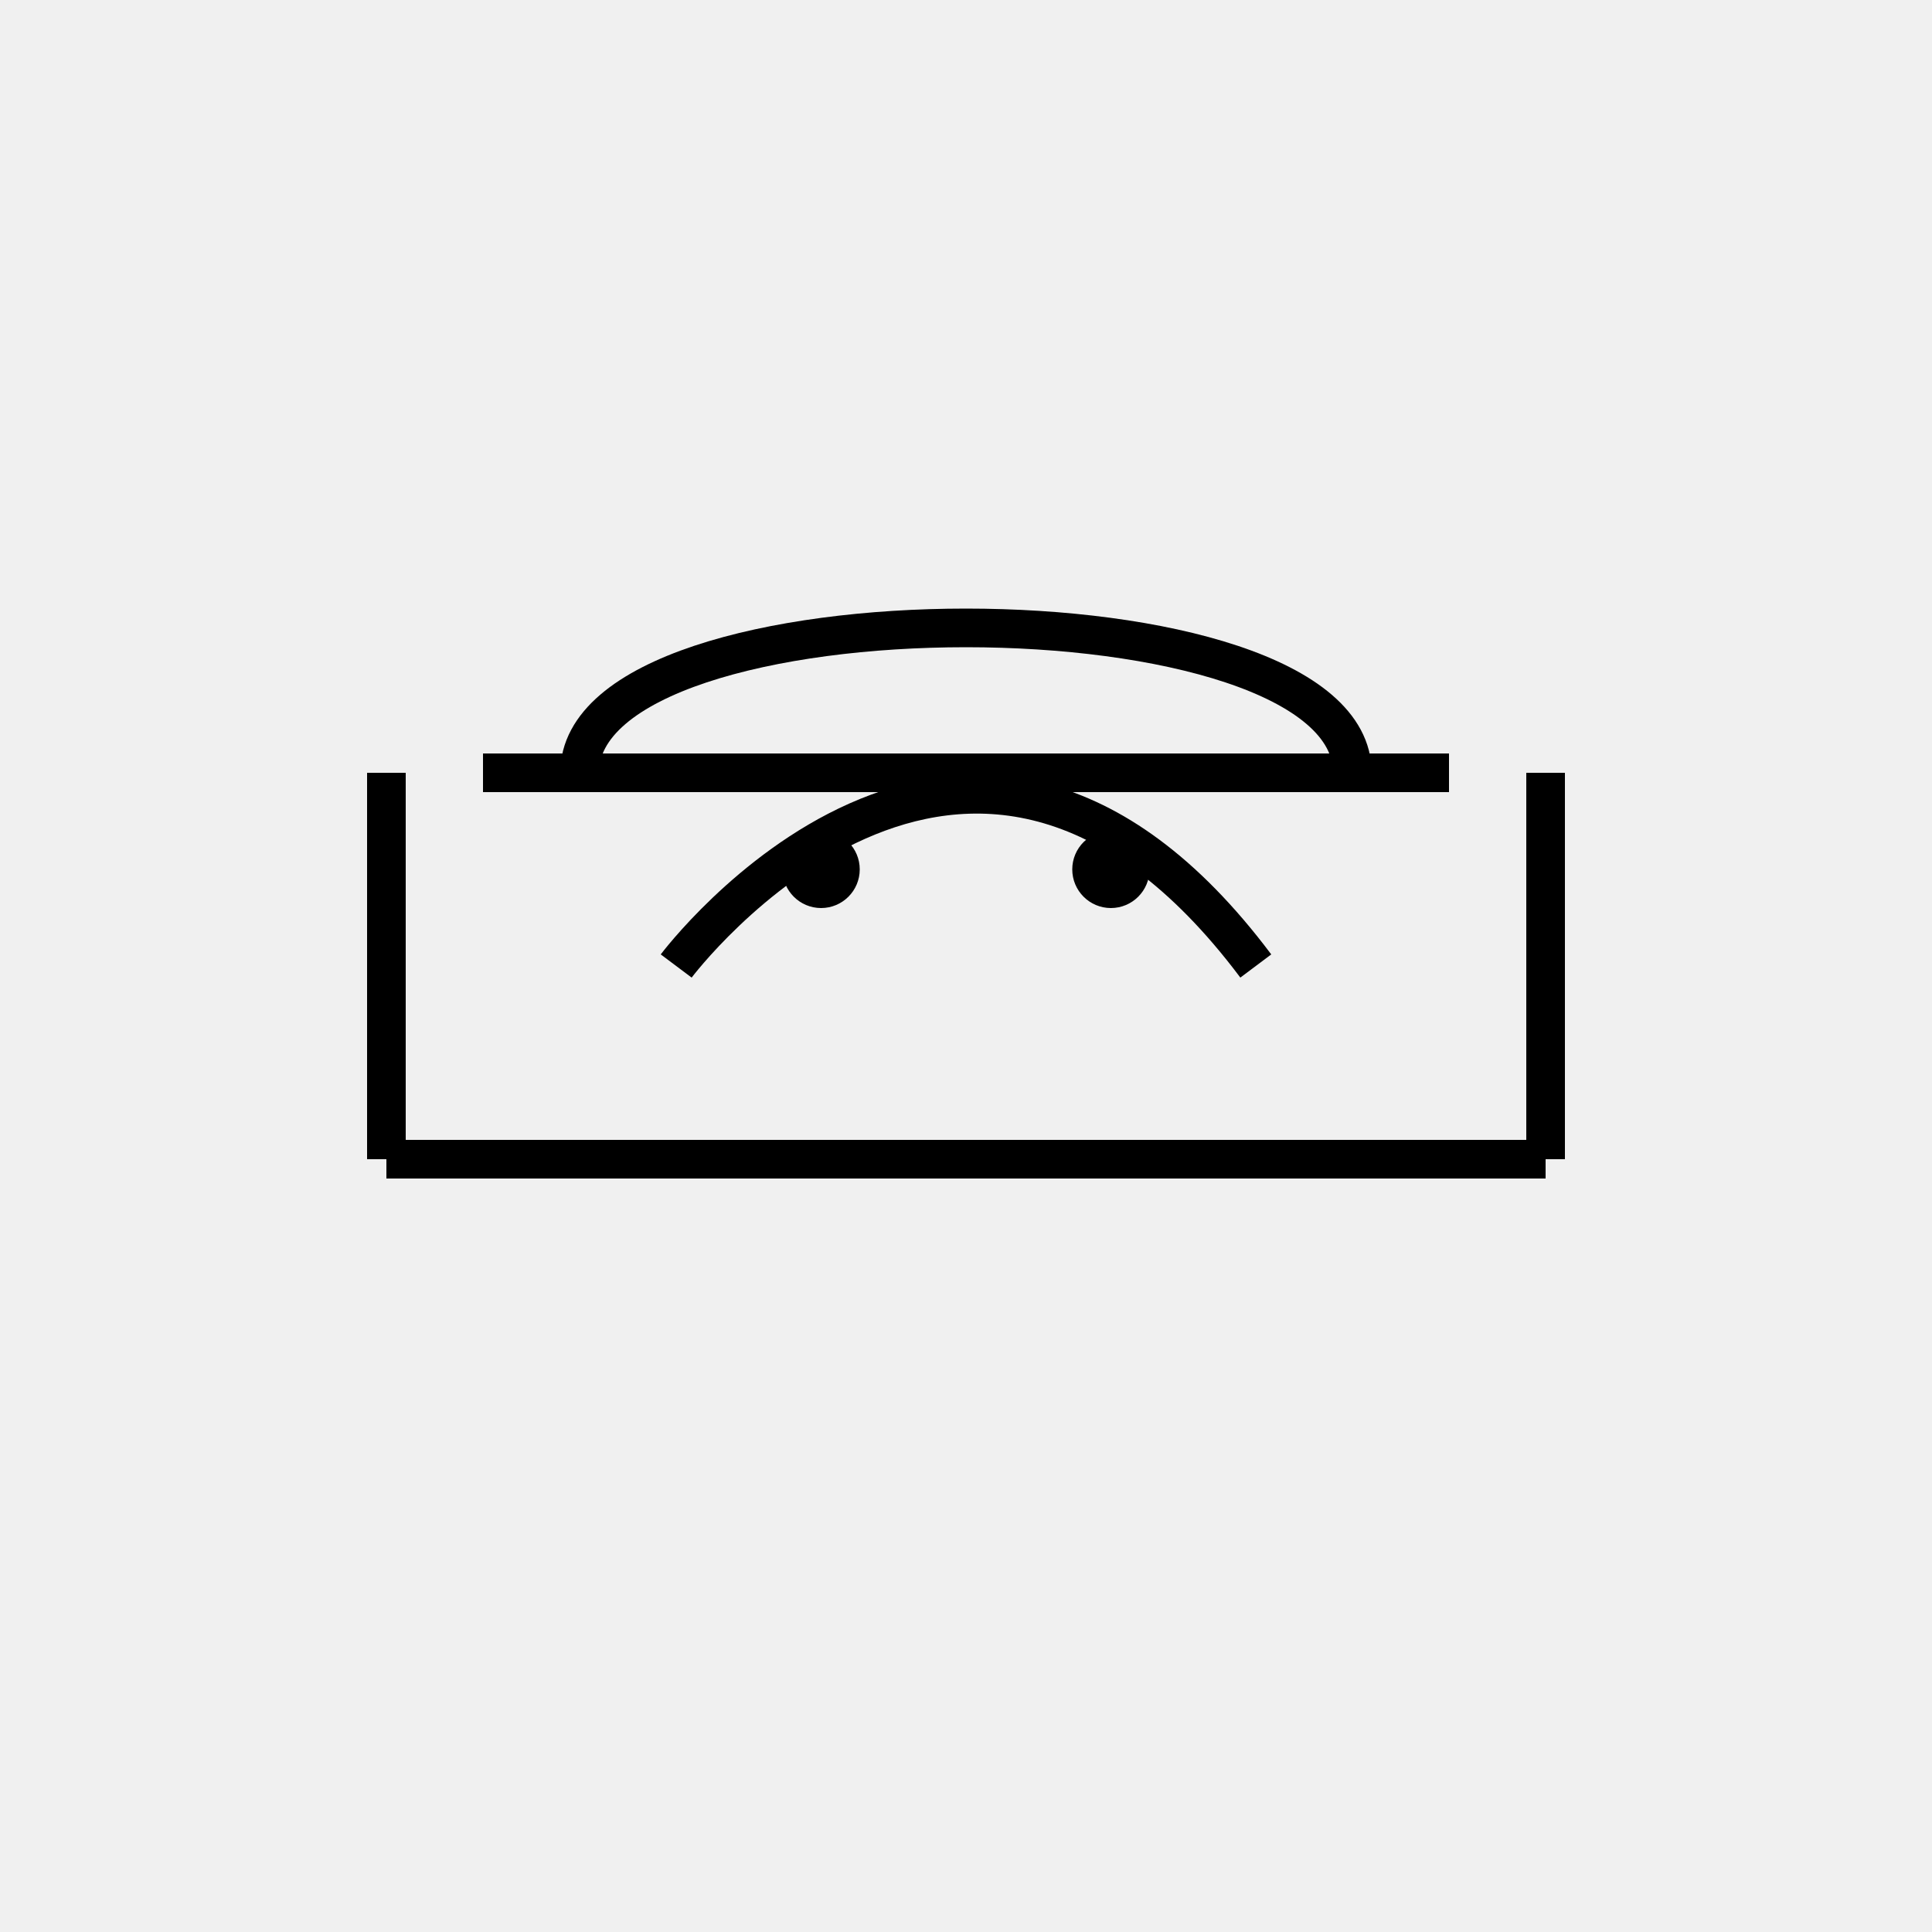
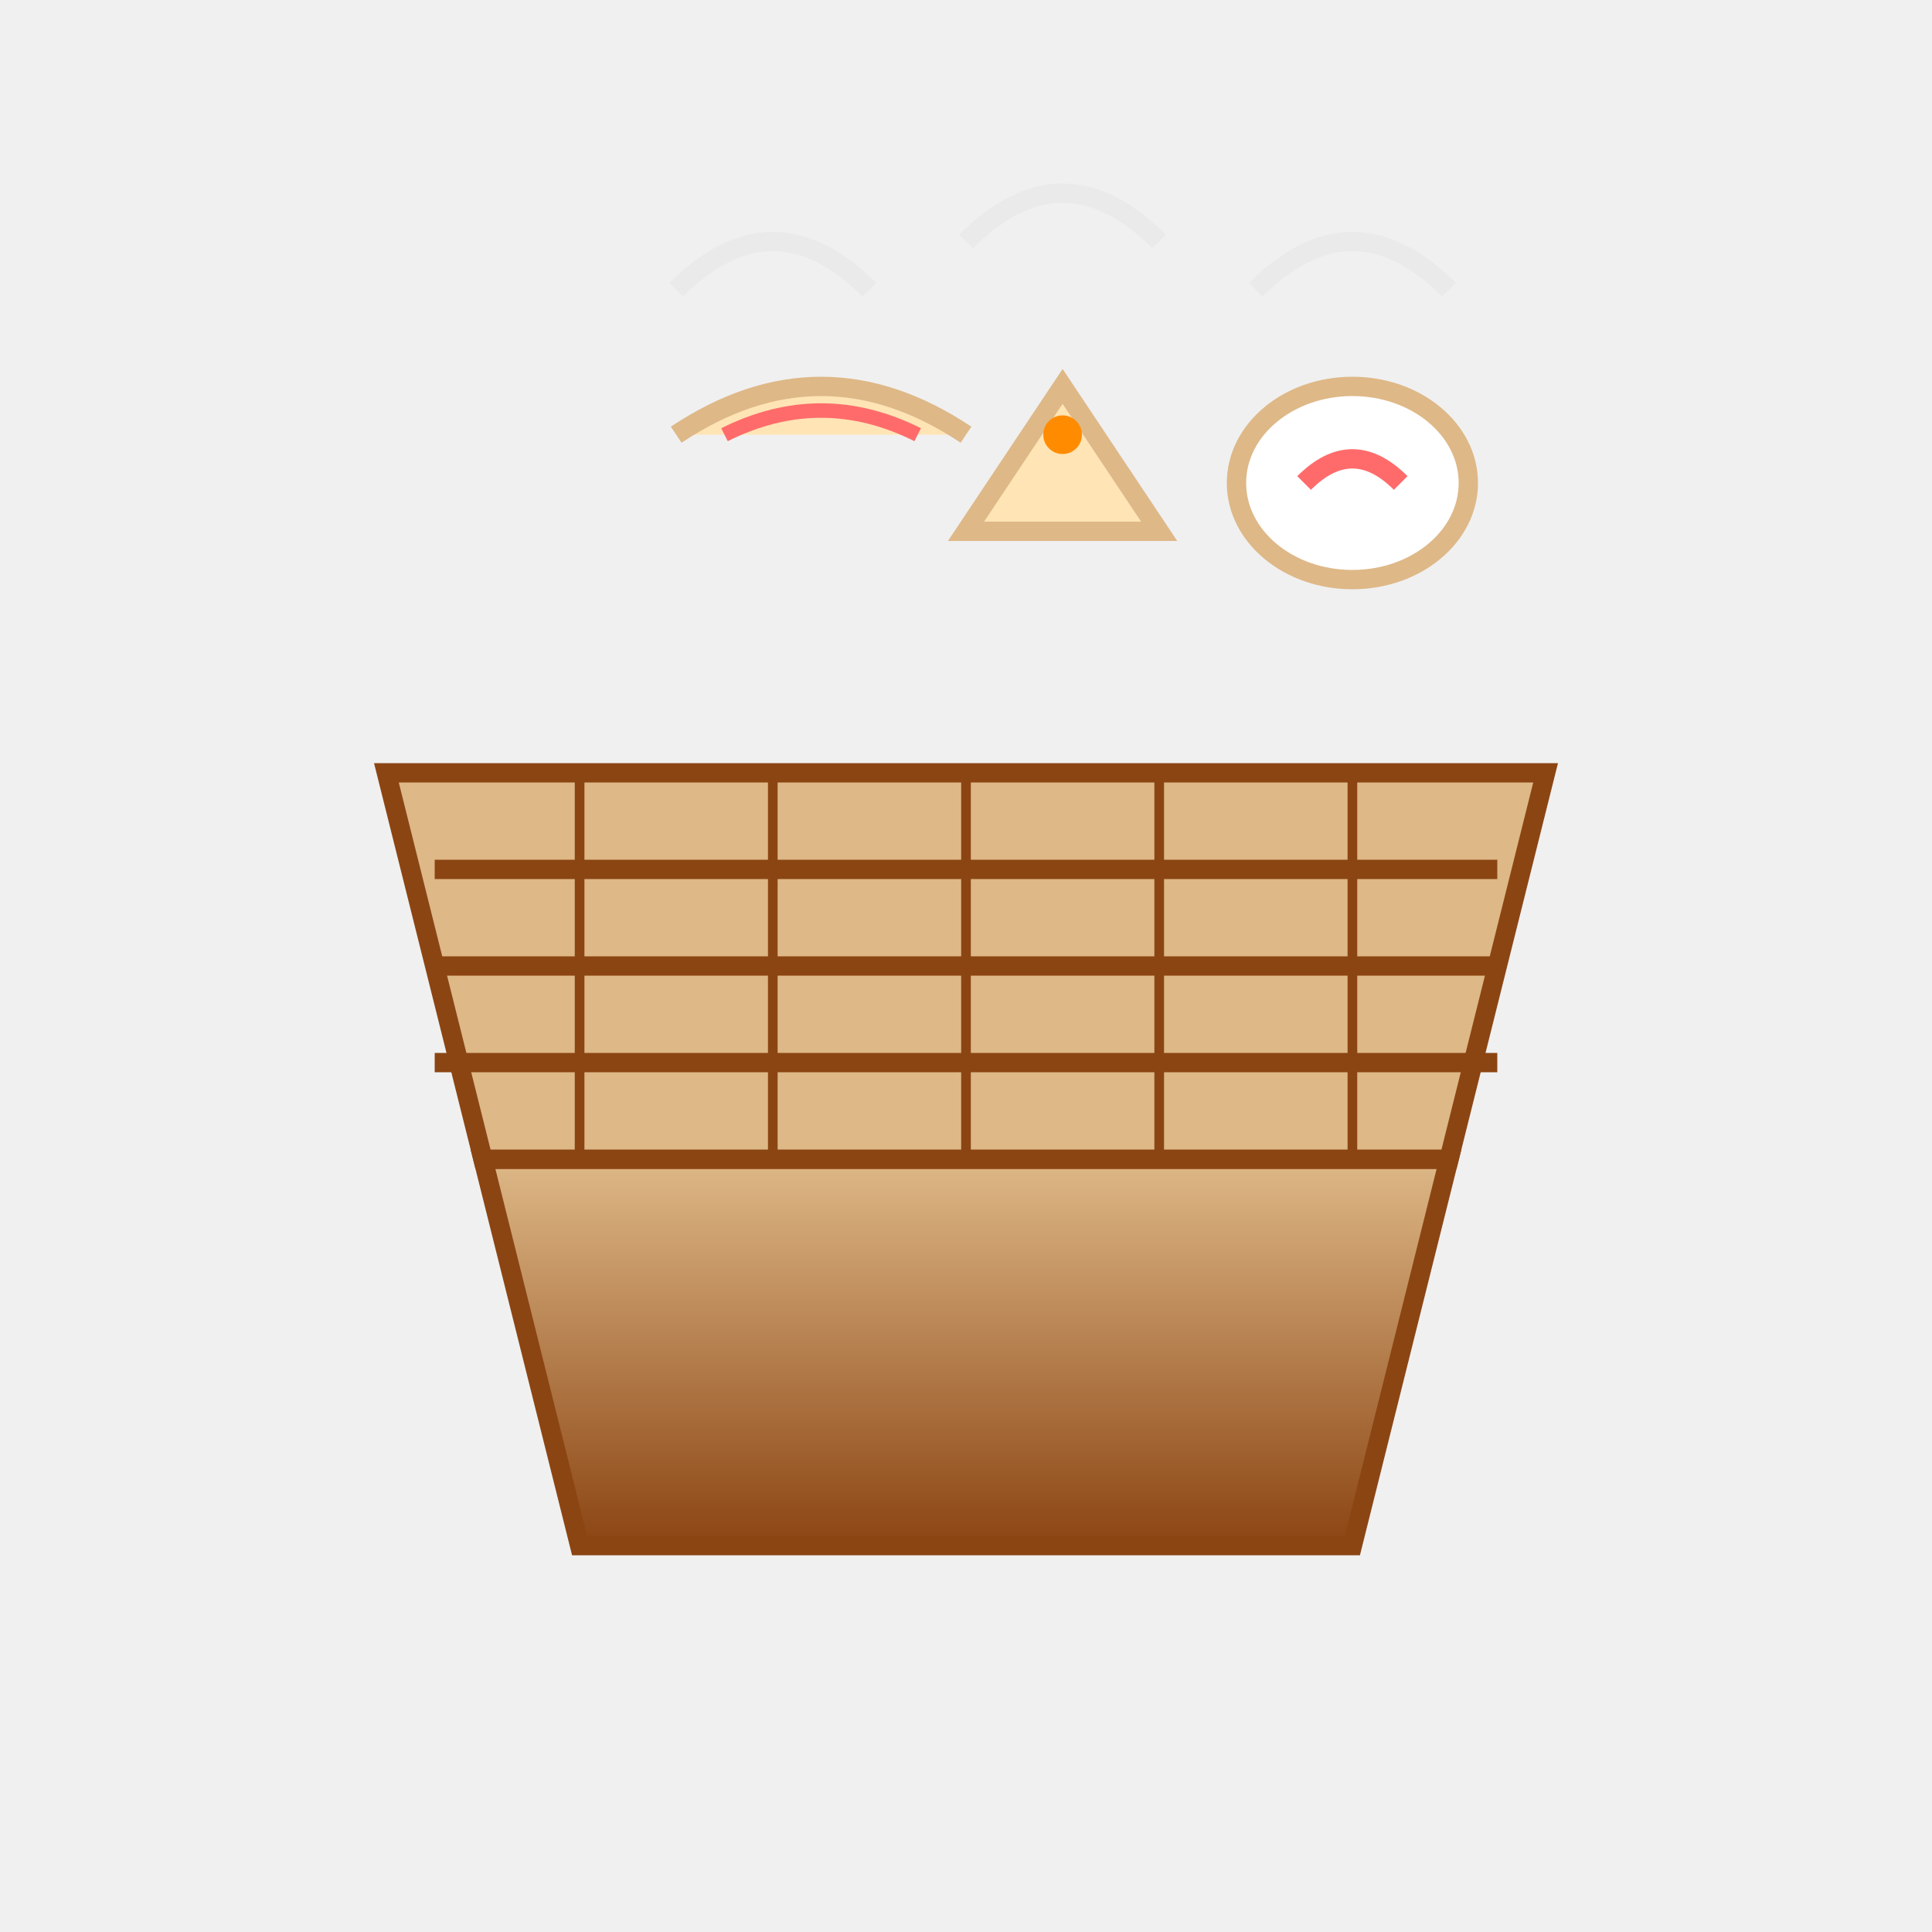
<svg xmlns="http://www.w3.org/2000/svg" width="200" height="200" viewBox="0 0 200 200" fill="none">
-   <path d="M60 80 C60 60 140 60 140 80" stroke="black" stroke-width="4" fill="none" />
-   <path d="M50 80 L150 80" stroke="black" stroke-width="4" />
-   <path d="M40 80 L40 120" stroke="black" stroke-width="4" />
-   <path d="M160 80 L160 120" stroke="black" stroke-width="4" />
-   <path d="M40 120 L160 120" stroke="black" stroke-width="4" />
-   <path d="M70 100 S100 60 130 100" stroke="black" stroke-width="4" fill="none" />
-   <circle cx="85" cy="90" r="4" fill="black" />
-   <circle cx="115" cy="90" r="4" fill="black" />
+   <defs>
+     <linearGradient id="bambooGradient" x1="0%" y1="0%" x2="0%" y2="100%">
+       <stop offset="0%" style="stop-color:#DEB887" />
+       <stop offset="100%" style="stop-color:#8B4513" />
+     </linearGradient>
+   </defs>
+   <path d="M50 120 L150 120 L140 160 L60 160 Z" fill="url(#bambooGradient)" stroke="#8B4513" stroke-width="2" />
+   <path d="M40 80 L160 80 L150 120 L50 120 Z" fill="#DEB887" stroke="#8B4513" stroke-width="2" />
+   <path d="M45 90 L155 90" stroke="#8B4513" stroke-width="2" />
+   <path d="M45 100 L155 100" stroke="#8B4513" stroke-width="2" />
+   <path d="M45 110 L155 110" stroke="#8B4513" stroke-width="2" />
+   <path d="M60 80 L60 120" stroke="#8B4513" stroke-width="1" />
+   <path d="M80 80 L80 120" stroke="#8B4513" stroke-width="1" />
+   <path d="M100 80 L100 120" stroke="#8B4513" stroke-width="1" />
+   <path d="M120 80 L120 120" stroke="#8B4513" stroke-width="1" />
+   <path d="M140 80 L140 120" stroke="#8B4513" stroke-width="1" />
+   <path d="M70 45 Q85 35 100 45" fill="#FFE4B5" stroke="#DEB887" stroke-width="2" />
+   <path d="M75 45 Q85 40 95 45" stroke="#FF6B6B" stroke-width="1.5" fill="none" />
+   <path d="M110 40 L120 55 L100 55 Z" fill="#FFE4B5" stroke="#DEB887" stroke-width="2" />
+   <circle cx="110" cy="45" r="2" fill="#FF8C00" />
+   <ellipse cx="140" cy="50" rx="12" ry="10" fill="#FFF" stroke="#DEB887" stroke-width="2" />
+   <path d="M135 50 Q140 45 145 50" stroke="#FF6B6B" stroke-width="2" fill="none" />
+   <path d="M70 30 Q80 20 90 30" stroke="#E6E6E6" stroke-width="2" fill="none" opacity="0.6" />
+   <path d="M100 25 Q110 15 120 25" stroke="#E6E6E6" stroke-width="2" fill="none" opacity="0.6" />
+   <path d="M130 30 Q140 20 150 30" stroke="#E6E6E6" stroke-width="2" fill="none" opacity="0.6" />
</svg>
